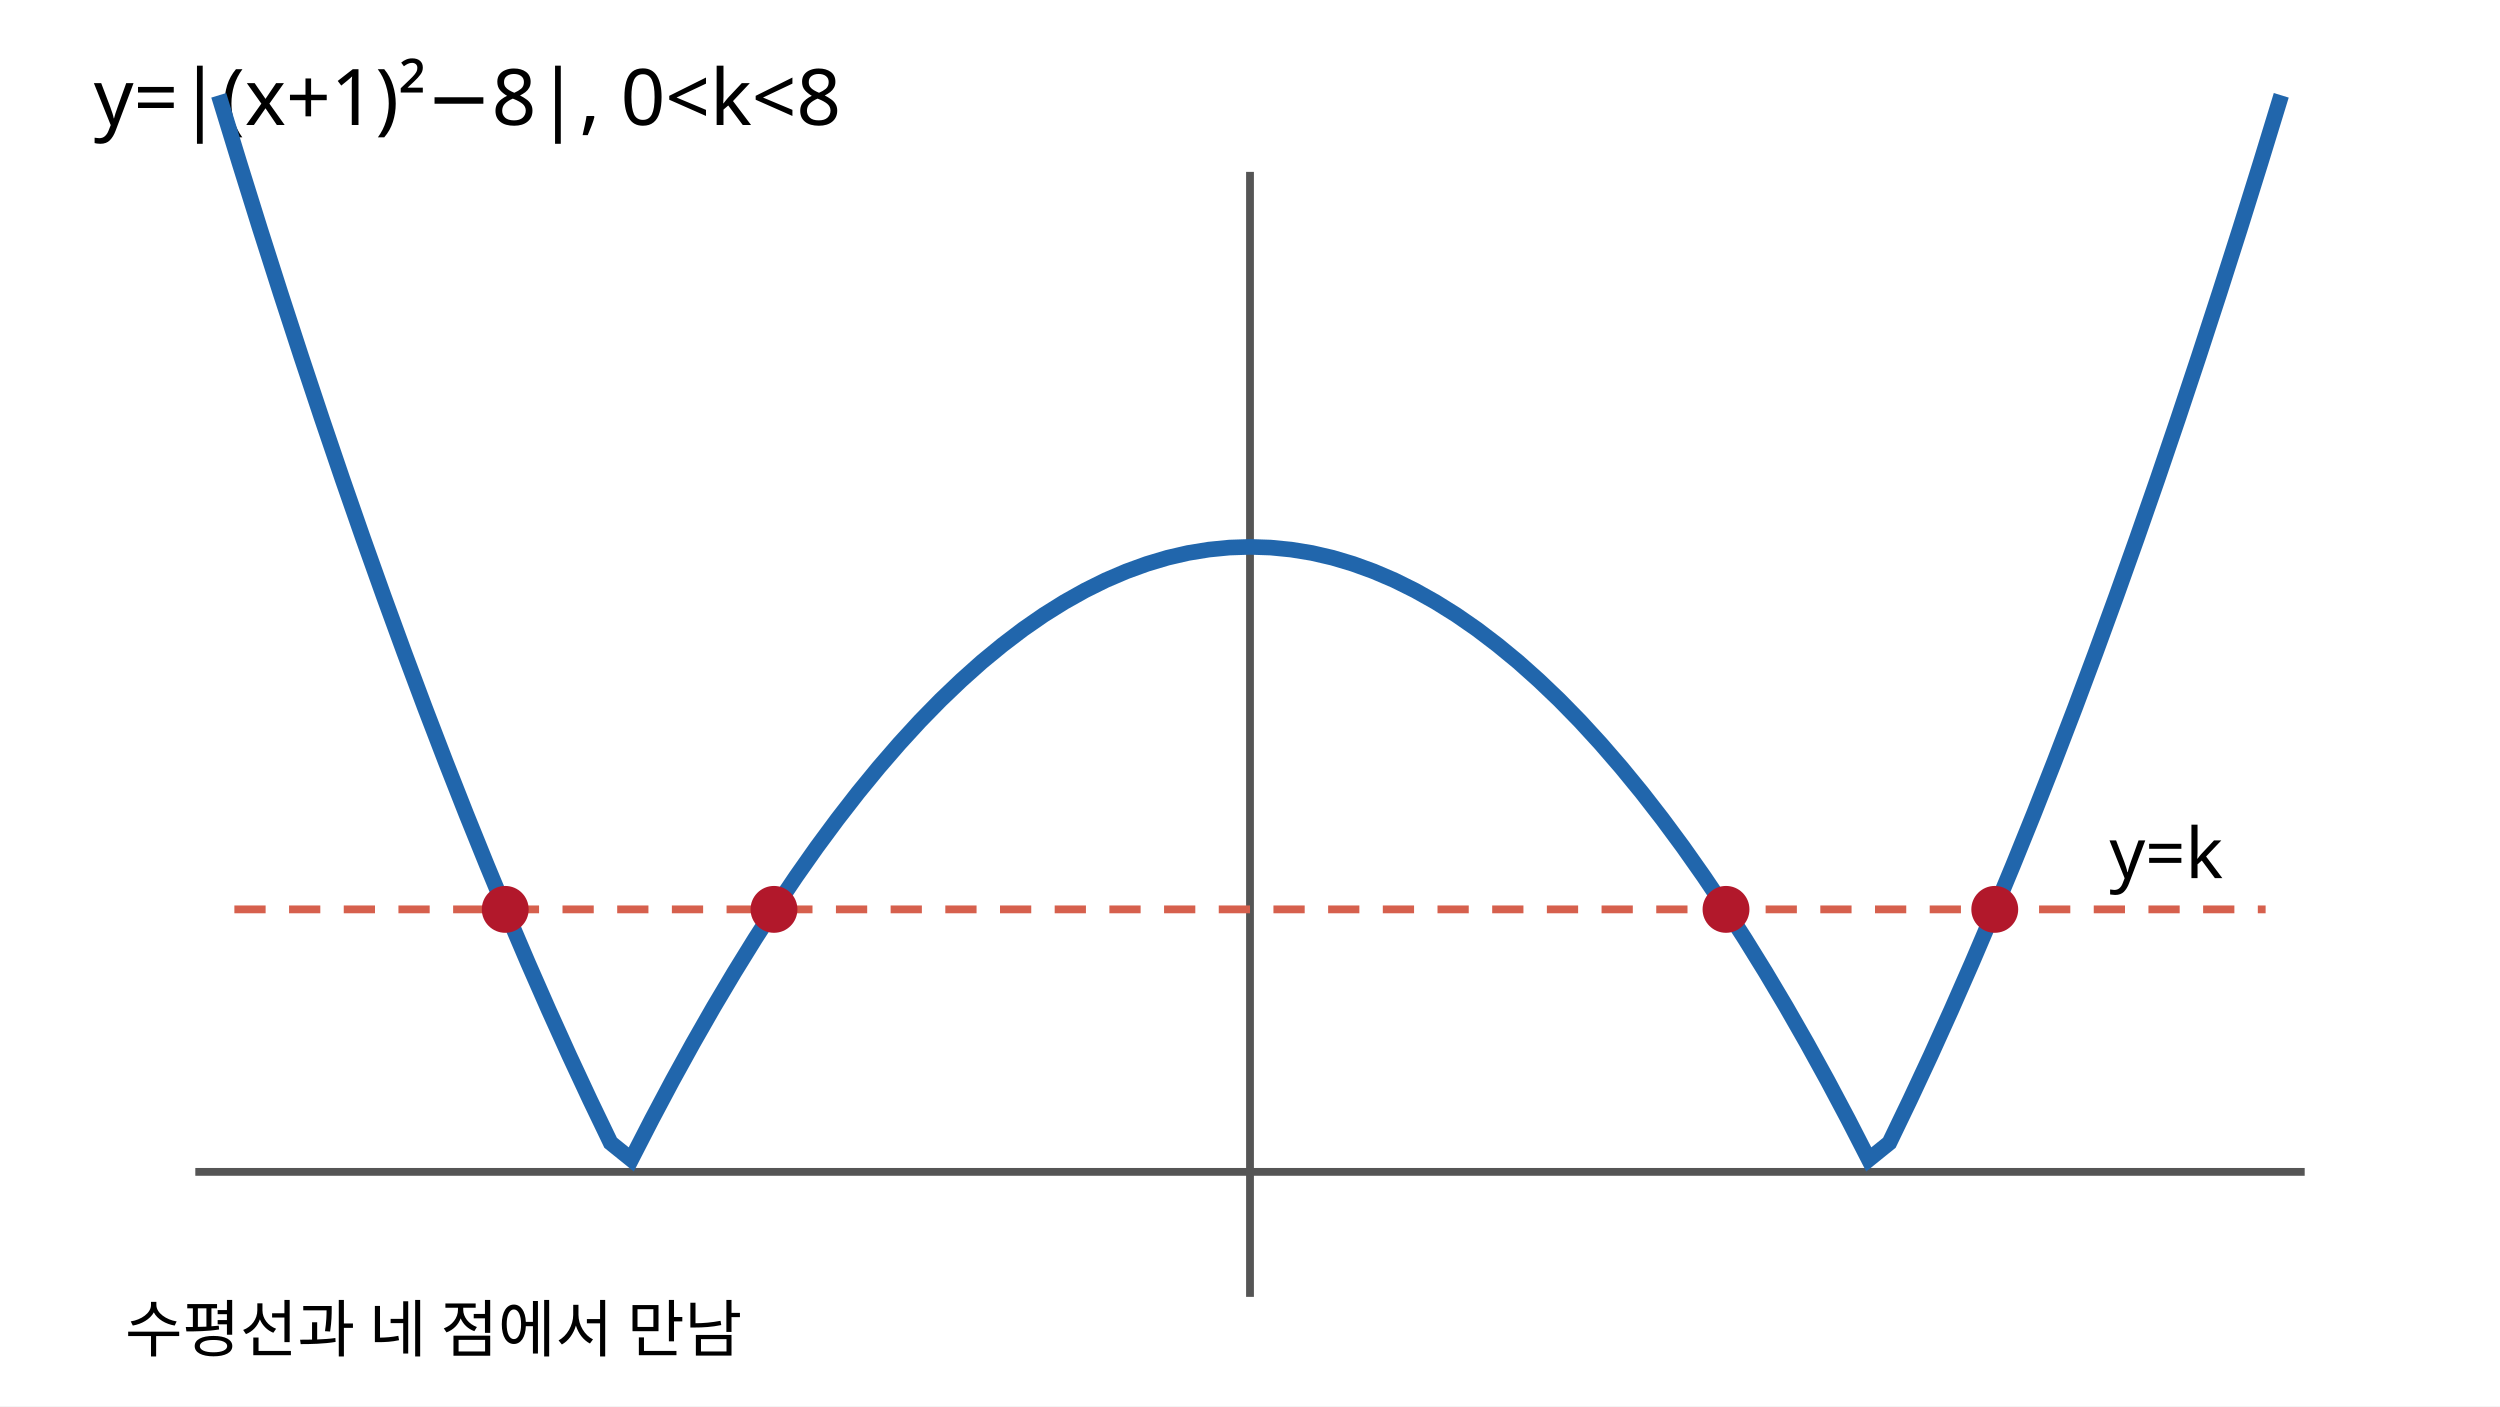
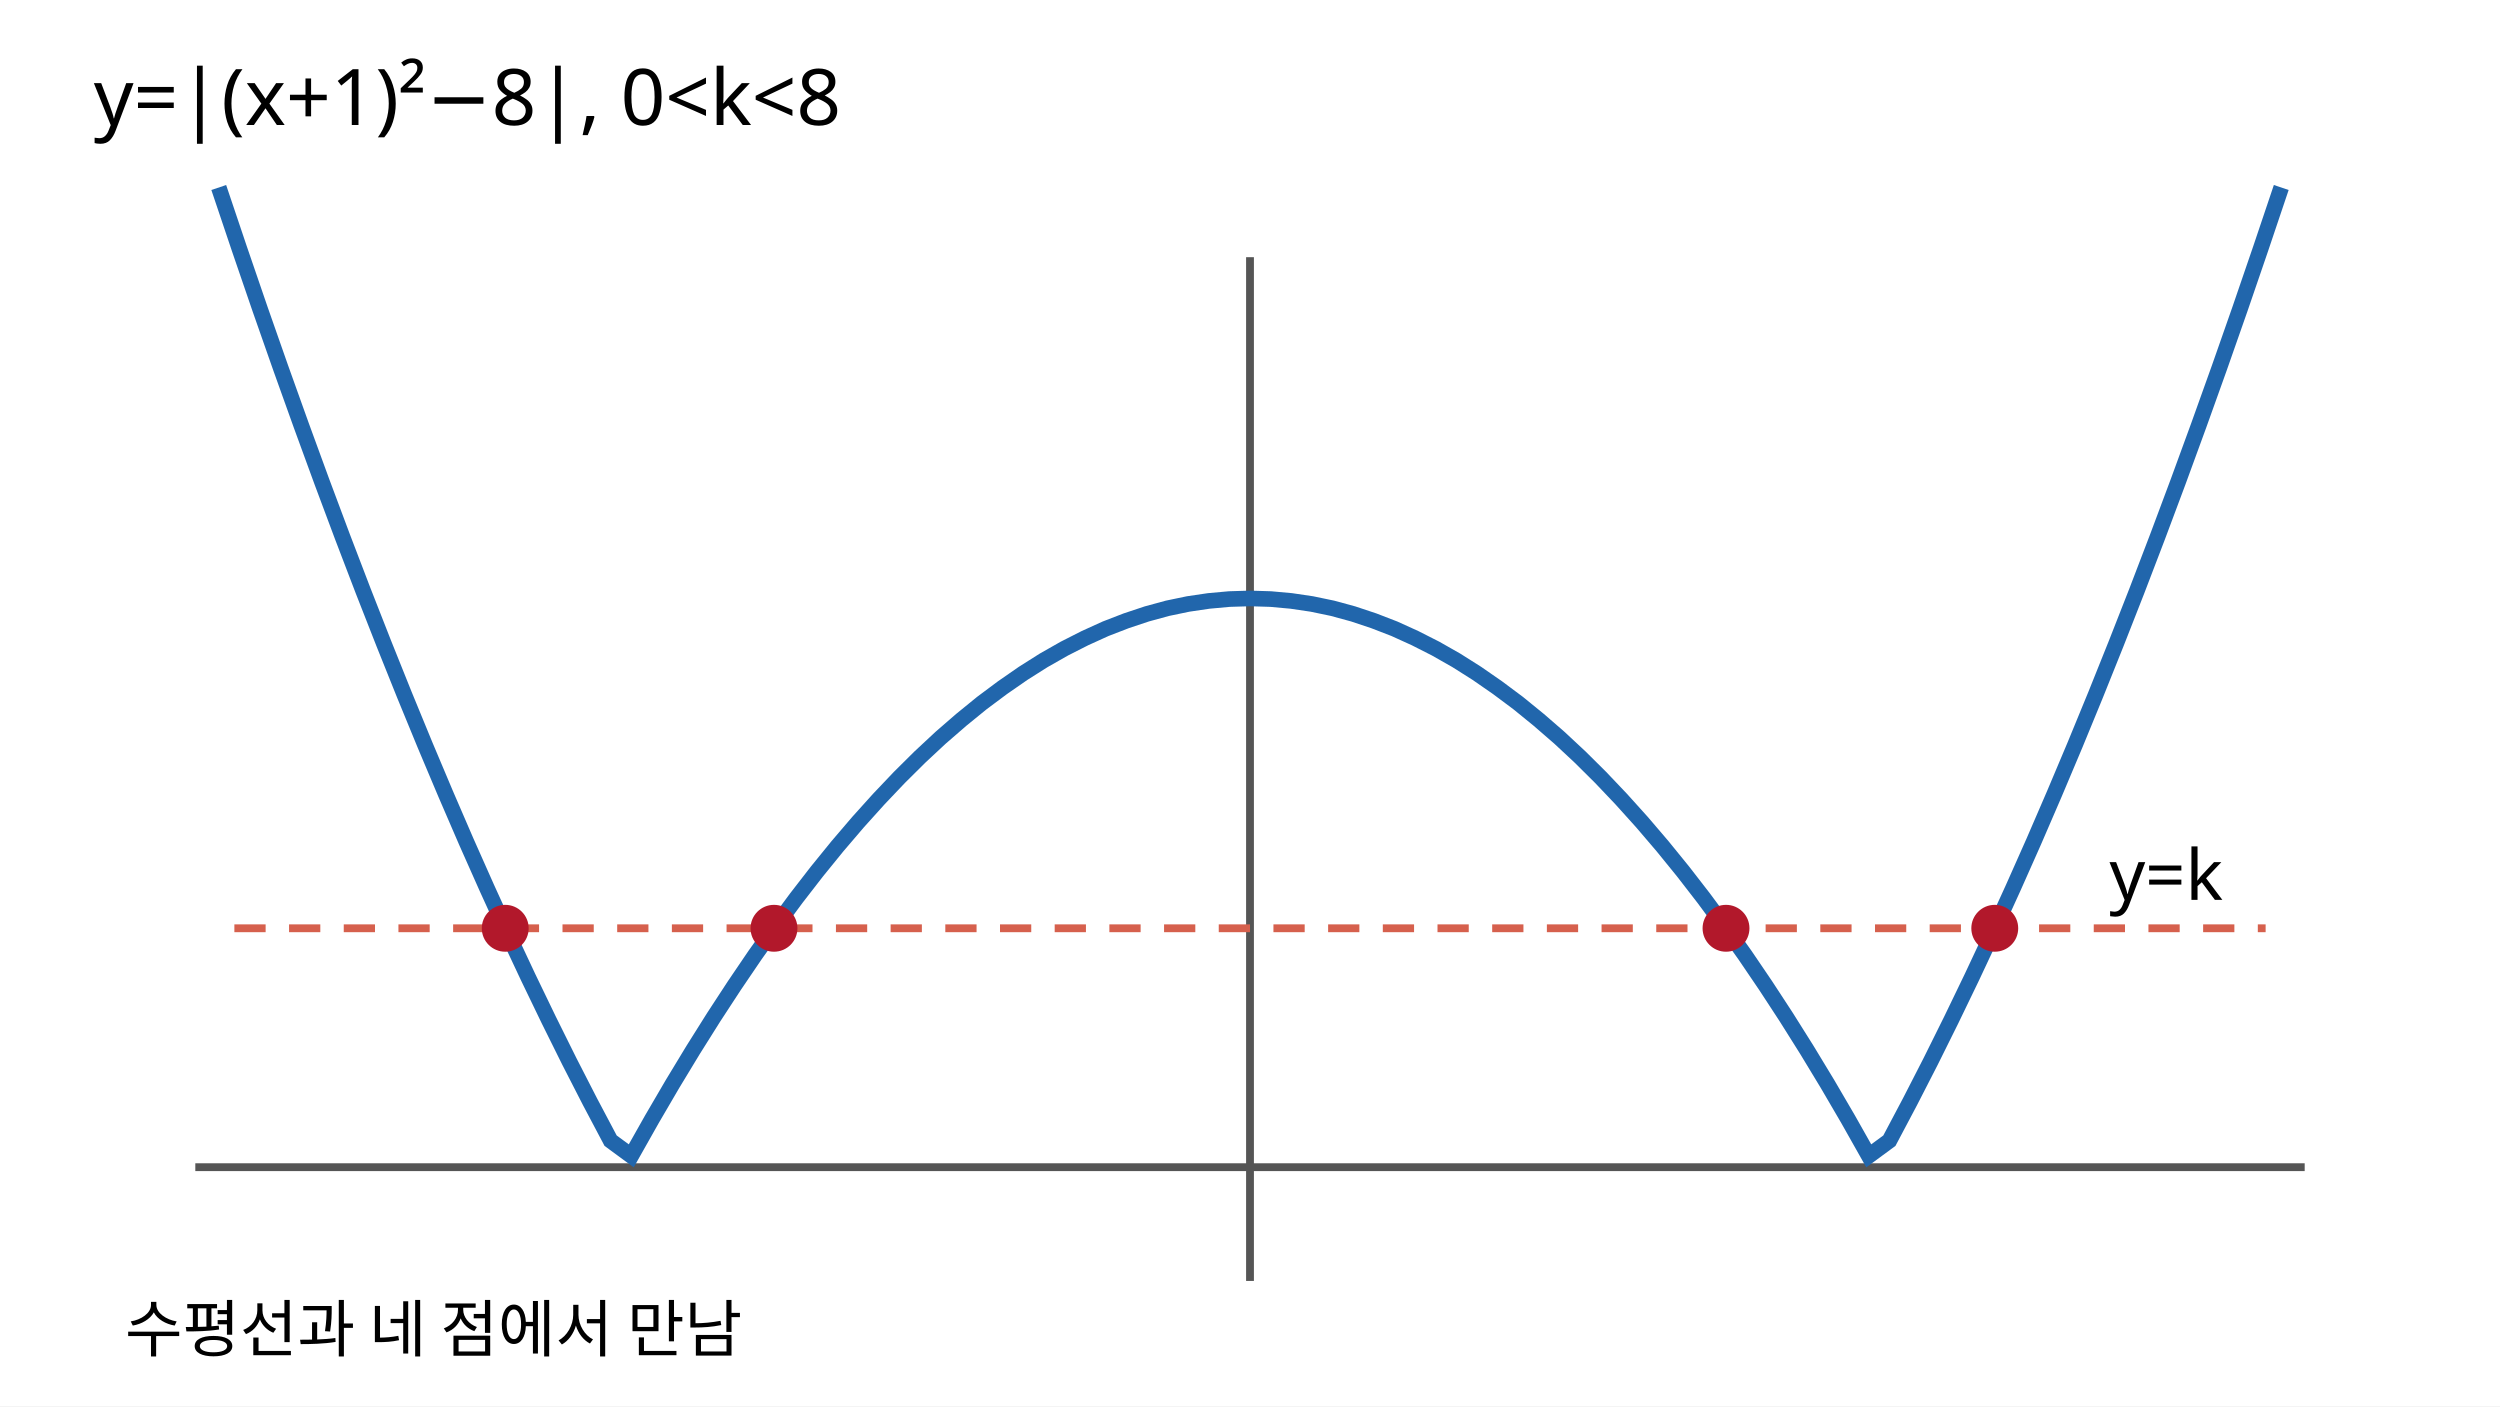
<svg xmlns="http://www.w3.org/2000/svg" width="640" height="360" viewBox="0 0 320 180" role="img" aria-labelledby="t d">
  <rect width="320" height="180" fill="white" />
  <text x="12" y="16" font-size="10" font-family="sans-serif">y=|(x+1)²−8|,  0&lt;k&lt;8</text>
-   <line x1="25" y1="150" x2="295" y2="150" stroke="#555" />
-   <line x1="160" y1="22" x2="160" y2="166" stroke="#555" />
-   <polyline points="28.00,12.20 30.64,20.82 33.28,29.28 35.92,37.55 38.56,45.65 41.20,53.58 43.84,61.34 46.48,68.92 49.12,76.32 51.76,83.55 54.40,90.61 57.04,97.49 59.68,104.20 62.32,110.73 64.96,117.09 67.60,123.28 70.24,129.29 72.88,135.13 75.52,140.79 78.16,146.28 80.80,148.41 83.44,143.27 86.08,138.30 88.72,133.51 91.36,128.89 94.00,124.45 96.64,120.18 99.28,116.09 101.92,112.17 104.56,108.42 107.20,104.85 109.84,101.45 112.48,98.23 115.12,95.18 117.76,92.30 120.40,89.60 123.04,87.08 125.68,84.72 128.32,82.55 130.96,80.54 133.60,78.71 136.24,77.06 138.88,75.58 141.52,74.27 144.16,73.14 146.80,72.18 149.44,71.39 152.08,70.78 154.72,70.35 157.36,70.09 160.00,70.00 162.64,70.09 165.28,70.35 167.92,70.78 170.56,71.39 173.20,72.18 175.84,73.14 178.48,74.27 181.12,75.58 183.76,77.06 186.40,78.71 189.04,80.54 191.68,82.55 194.32,84.72 196.96,87.08 199.60,89.60 202.24,92.30 204.88,95.18 207.52,98.23 210.16,101.45 212.80,104.85 215.44,108.42 218.08,112.17 220.72,116.09 223.36,120.18 226.00,124.45 228.64,128.89 231.28,133.51 233.92,138.30 236.56,143.27 239.20,148.41 241.84,146.28 244.48,140.79 247.12,135.13 249.76,129.29 252.40,123.28 255.04,117.09 257.68,110.73 260.32,104.20 262.96,97.49 265.60,90.61 268.24,83.55 270.88,76.32 273.52,68.92 276.16,61.34 278.80,53.58 281.44,45.65 284.08,37.55 286.72,29.28 289.36,20.82 292.00,12.20" fill="none" stroke="#2166ac" stroke-width="2" />
-   <line x1="30" y1="116.4" x2="290" y2="116.4" stroke="#d6604d" stroke-dasharray="4 3" />
-   <text x="270" y="112.4" font-size="9" font-family="sans-serif">y=k</text>
-   <circle cx="64.67" cy="116.4" r="3" fill="#b2182b" />
-   <circle cx="99.07" cy="116.4" r="3" fill="#b2182b" />
-   <circle cx="220.93" cy="116.4" r="3" fill="#b2182b" />
-   <circle cx="255.33" cy="116.4" r="3" fill="#b2182b" />
+   <line x1="25" y1="149.40" x2="295" y2="149.40" stroke="#555" />
+   <line x1="160" y1="32.92" x2="160" y2="163.96" stroke="#555" />
+   <polyline points="28.00,24.00 30.64,31.84 33.28,39.54 35.92,47.07 38.56,54.44 41.20,61.66 43.84,68.72 46.48,75.62 49.12,82.35 51.76,88.93 54.40,95.35 57.04,101.61 59.68,107.72 62.32,113.66 64.96,119.45 67.60,125.08 70.24,130.55 72.88,135.87 75.52,141.02 78.16,146.01 80.80,147.95 83.44,143.27 86.08,138.75 88.72,134.39 91.36,130.19 94.00,126.15 96.64,122.26 99.28,118.54 101.92,114.97 104.56,111.56 107.20,108.31 109.84,105.22 112.48,102.29 115.12,99.51 117.76,96.89 120.40,94.43 123.04,92.14 125.68,89.99 128.32,88.02 130.96,86.19 133.60,84.52 136.24,83.02 138.88,81.68 141.52,80.48 144.16,79.46 146.80,78.58 149.44,77.86 152.08,77.31 154.72,76.92 157.36,76.68 160.00,76.60 162.64,76.68 165.28,76.92 167.92,77.31 170.56,77.86 173.20,78.58 175.84,79.46 178.48,80.48 181.12,81.68 183.76,83.02 186.40,84.52 189.04,86.19 191.68,88.02 194.32,89.99 196.96,92.14 199.60,94.43 202.24,96.89 204.88,99.51 207.52,102.29 210.16,105.22 212.80,108.31 215.44,111.56 218.08,114.97 220.72,118.54 223.36,122.26 226.00,126.15 228.64,130.19 231.28,134.39 233.92,138.75 236.56,143.27 239.20,147.95 241.84,146.01 244.48,141.02 247.12,135.87 249.76,130.55 252.40,125.08 255.04,119.45 257.68,113.66 260.32,107.72 262.96,101.61 265.60,95.35 268.24,88.93 270.88,82.35 273.52,75.62 276.16,68.72 278.80,61.66 281.44,54.44 284.08,47.07 286.72,39.54 289.36,31.84 292.00,24.00" fill="none" stroke="#2166ac" stroke-width="2" />
+   <line x1="30" y1="118.82" x2="290" y2="118.82" stroke="#d6604d" stroke-dasharray="4 3" />
+   <text x="270" y="115.18" font-size="9" font-family="sans-serif">y=k</text>
+   <circle cx="64.67" cy="118.82" r="3" fill="#b2182b" />
+   <circle cx="99.07" cy="118.82" r="3" fill="#b2182b" />
+   <circle cx="220.93" cy="118.82" r="3" fill="#b2182b" />
+   <circle cx="255.33" cy="118.82" r="3" fill="#b2182b" />
  <text x="16" y="173" font-size="8" font-family="sans-serif">수평선과 네 점에서 만남</text>
</svg>
